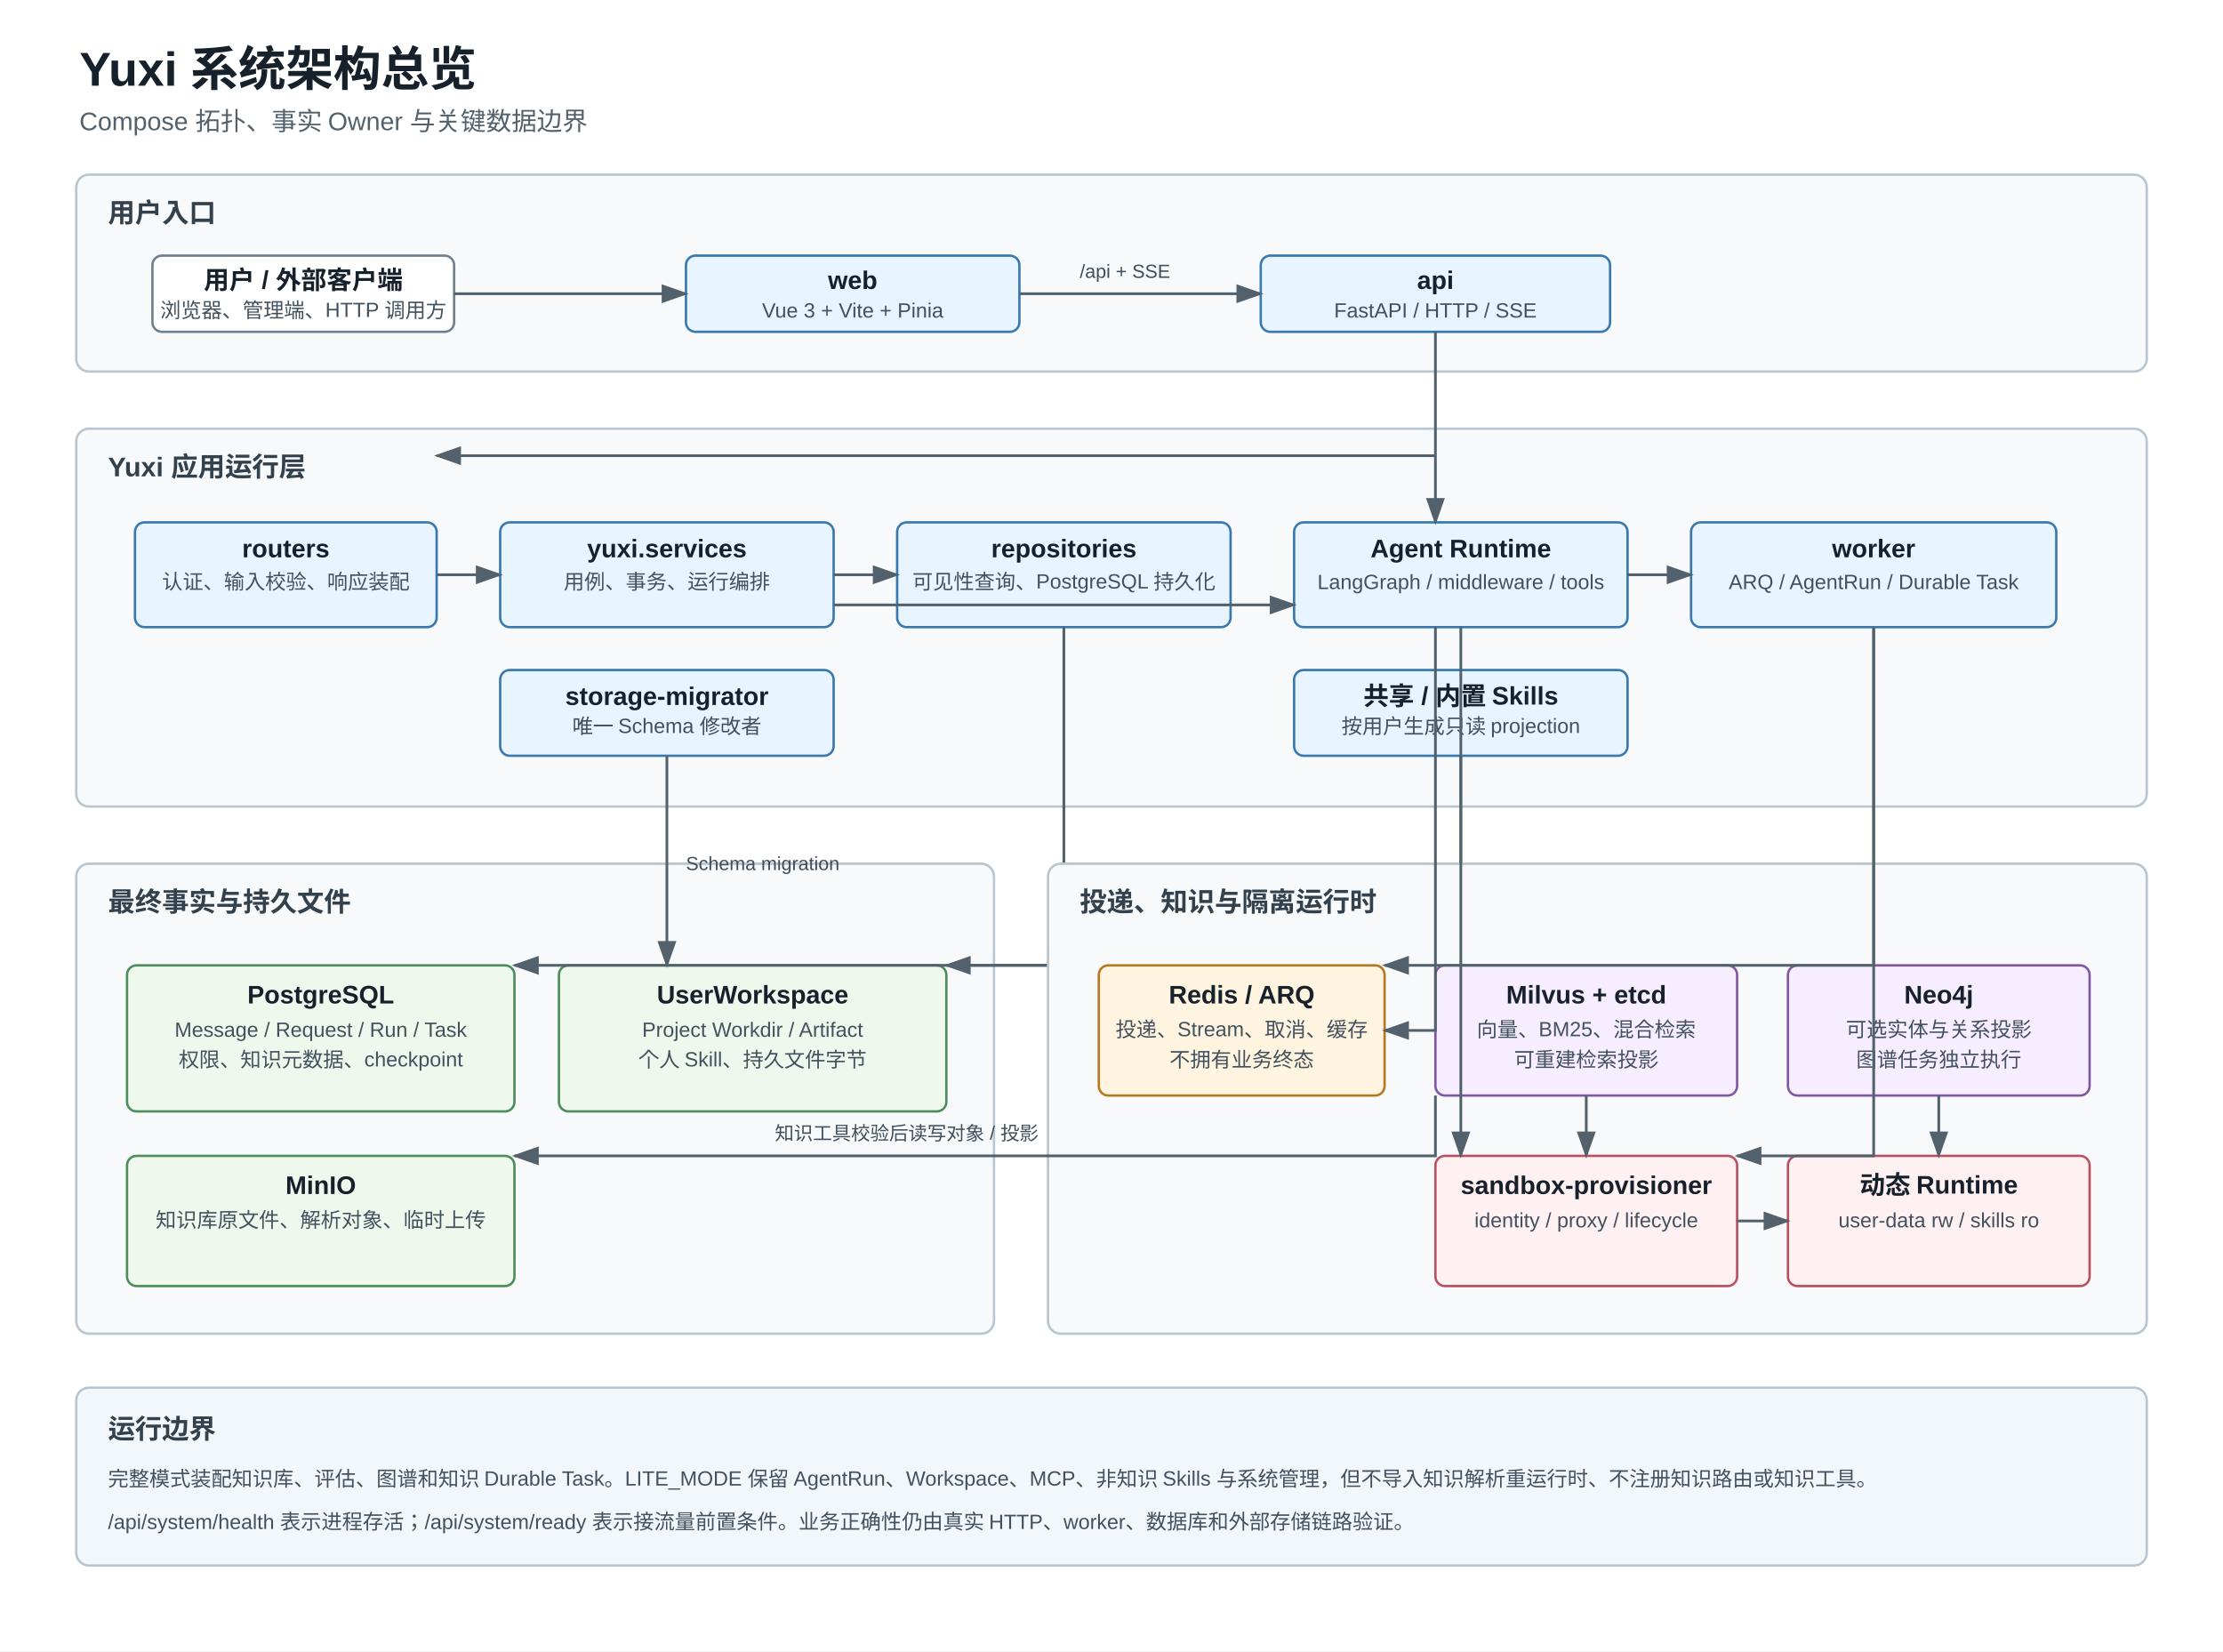
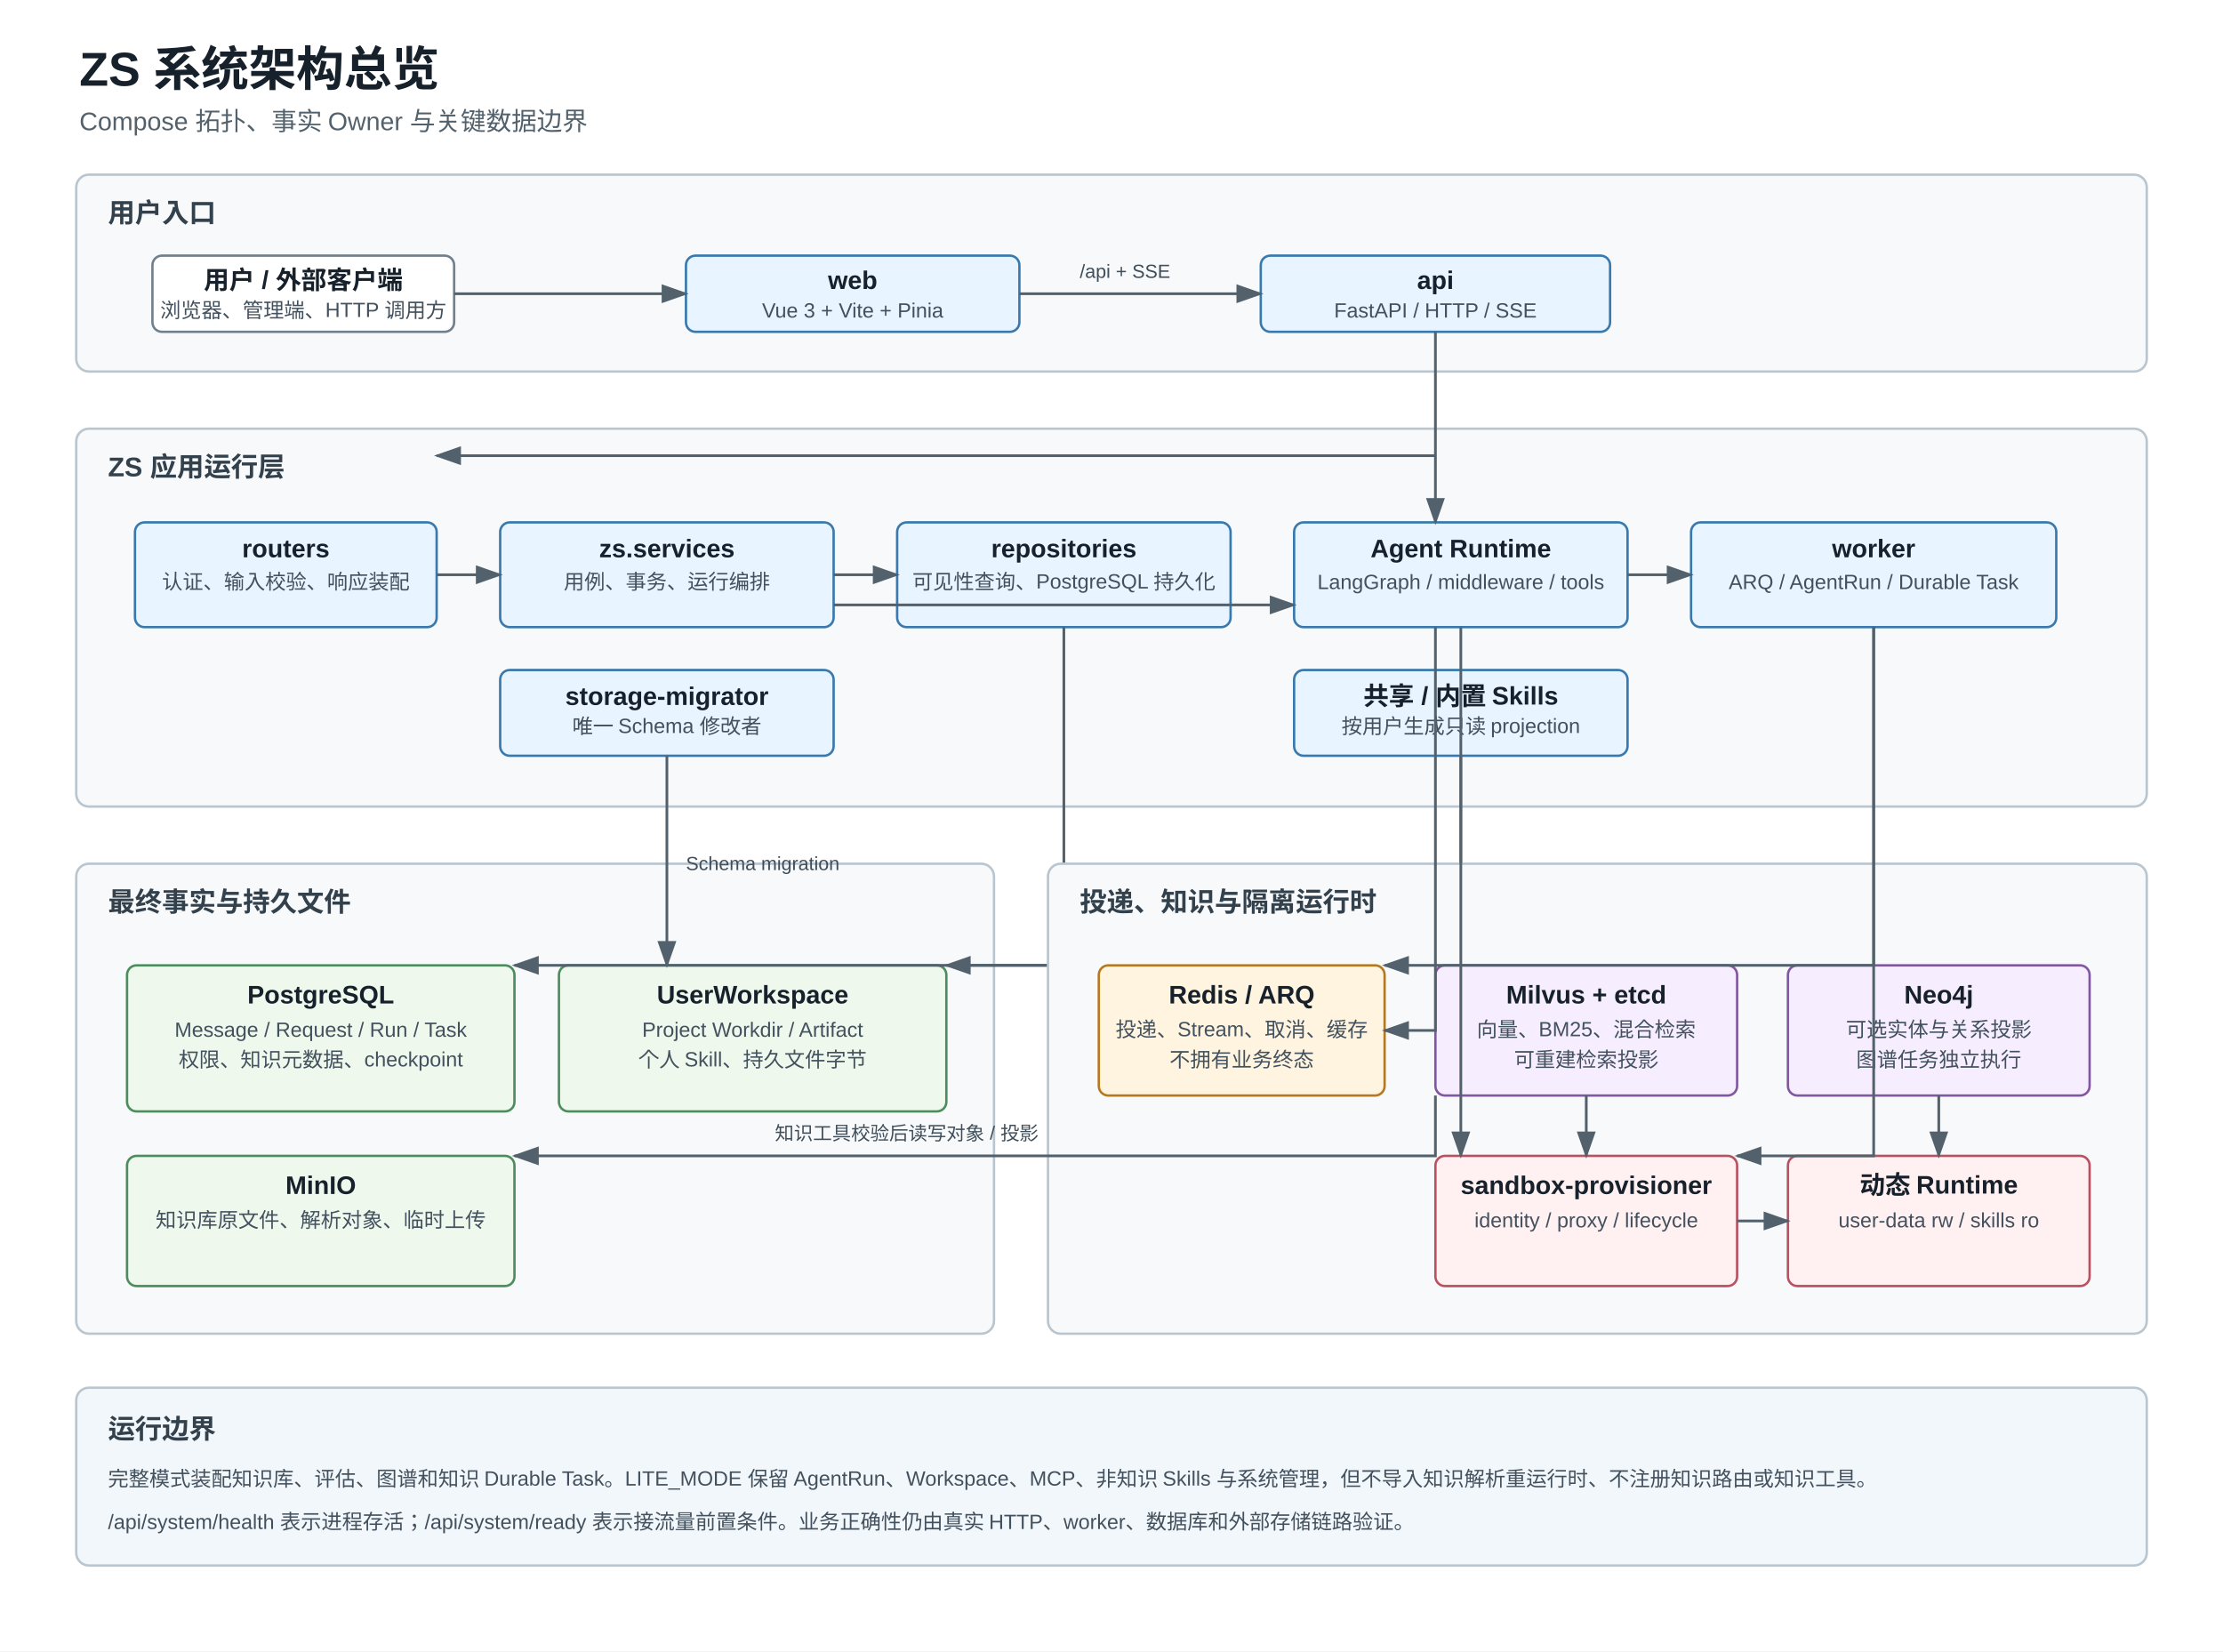
<svg xmlns="http://www.w3.org/2000/svg" width="1400" height="1040" viewBox="0 0 1400 1040" role="img" aria-labelledby="title desc">
  <defs>
    <marker id="arrow" markerWidth="10" markerHeight="7" refX="9" refY="3.5" orient="auto">
      <path d="M0,0 L10,3.5 L0,7 z" fill="#52616b" />
    </marker>
    <style>
      .title { font: 700 30px Arial, sans-serif; fill: #17212b; }
      .subtitle { font: 16px Arial, sans-serif; fill: #52616b; }
      .group { fill: #f7f9fb; stroke: #b9c5cf; stroke-width: 1.5; }
      .group-title { font: 700 17px Arial, sans-serif; fill: #33414d; }
      .node { fill: #fff; stroke: #71808c; stroke-width: 1.5; }
      .app { fill: #e8f4ff; stroke: #3979ad; }
      .data { fill: #eef8ed; stroke: #4d8d5d; }
      .queue { fill: #fff4df; stroke: #b7791f; }
      .knowledge { fill: #f6edff; stroke: #8057a0; }
      .sandbox { fill: #fff0f1; stroke: #b85262; }
      .node-title { font: 700 16px Arial, sans-serif; fill: #17212b; }
      .node-text { font: 13px Arial, sans-serif; fill: #43515e; }
      .line { fill: none; stroke: #52616b; stroke-width: 1.7; marker-end: url(#arrow); }
      .line-label { font: 12px Arial, sans-serif; fill: #3f4e5a; }
    </style>
  </defs>
  <rect width="1400" height="1040" fill="#ffffff" />
-   <text x="50" y="54" class="title">Yuxi 系统架构总览</text>
+   <text x="50" y="54" class="title">ZS 系统架构总览</text>
  <text x="50" y="82" class="subtitle">Compose 拓扑、事实 Owner 与关键数据边界</text>
  <rect x="48" y="110" width="1304" height="124" rx="8" class="group" />
  <text x="68" y="140" class="group-title">用户入口</text>
  <rect x="96" y="161" width="190" height="48" rx="6" class="node" />
  <text x="191" y="182" text-anchor="middle" class="node-title">用户 / 外部客户端</text>
  <text x="191" y="200" text-anchor="middle" class="node-text">浏览器、管理端、HTTP 调用方</text>
  <rect x="432" y="161" width="210" height="48" rx="6" class="node app" />
  <text x="537" y="182" text-anchor="middle" class="node-title">web</text>
  <text x="537" y="200" text-anchor="middle" class="node-text">Vue 3 + Vite + Pinia</text>
  <rect x="794" y="161" width="220" height="48" rx="6" class="node app" />
  <text x="904" y="182" text-anchor="middle" class="node-title">api</text>
  <text x="904" y="200" text-anchor="middle" class="node-text">FastAPI / HTTP / SSE</text>
  <path d="M286 185 H432" class="line" />
  <path d="M642 185 H794" class="line" />
  <text x="680" y="175" class="line-label">/api + SSE</text>
  <rect x="48" y="270" width="1304" height="238" rx="8" class="group" />
-   <text x="68" y="300" class="group-title">Yuxi 应用运行层</text>
+   <text x="68" y="300" class="group-title">ZS 应用运行层</text>
  <rect x="85" y="329" width="190" height="66" rx="6" class="node app" />
  <text x="180" y="351" text-anchor="middle" class="node-title">routers</text>
  <text x="180" y="371" text-anchor="middle" class="node-text">认证、输入校验、响应装配</text>
  <rect x="315" y="329" width="210" height="66" rx="6" class="node app" />
-   <text x="420" y="351" text-anchor="middle" class="node-title">yuxi.services</text>
+   <text x="420" y="351" text-anchor="middle" class="node-title">zs.services</text>
  <text x="420" y="371" text-anchor="middle" class="node-text">用例、事务、运行编排</text>
  <rect x="565" y="329" width="210" height="66" rx="6" class="node app" />
  <text x="670" y="351" text-anchor="middle" class="node-title">repositories</text>
  <text x="670" y="371" text-anchor="middle" class="node-text">可见性查询、PostgreSQL 持久化</text>
  <rect x="815" y="329" width="210" height="66" rx="6" class="node app" />
  <text x="920" y="351" text-anchor="middle" class="node-title">Agent Runtime</text>
  <text x="920" y="371" text-anchor="middle" class="node-text">LangGraph / middleware / tools</text>
  <rect x="1065" y="329" width="230" height="66" rx="6" class="node app" />
  <text x="1180" y="351" text-anchor="middle" class="node-title">worker</text>
  <text x="1180" y="371" text-anchor="middle" class="node-text">ARQ / AgentRun / Durable Task</text>
  <rect x="315" y="422" width="210" height="54" rx="6" class="node app" />
  <text x="420" y="444" text-anchor="middle" class="node-title">storage-migrator</text>
  <text x="420" y="462" text-anchor="middle" class="node-text">唯一 Schema 修改者</text>
  <rect x="815" y="422" width="210" height="54" rx="6" class="node app" />
  <text x="920" y="444" text-anchor="middle" class="node-title">共享 / 内置 Skills</text>
  <text x="920" y="462" text-anchor="middle" class="node-text">按用户生成只读 projection</text>
  <path d="M904 209 V329" class="line" />
  <path d="M904 287 H275" class="line" />
  <path d="M275 362 H315" class="line" />
  <path d="M525 362 H565" class="line" />
  <path d="M525 381 H815" class="line" />
  <path d="M1025 362 H1065" class="line" />
  <rect x="48" y="544" width="578" height="296" rx="8" class="group" />
  <text x="68" y="574" class="group-title">最终事实与持久文件</text>
  <rect x="80" y="608" width="244" height="92" rx="6" class="node data" />
  <text x="202" y="632" text-anchor="middle" class="node-title">PostgreSQL</text>
  <text x="202" y="653" text-anchor="middle" class="node-text">Message / Request / Run / Task</text>
  <text x="202" y="672" text-anchor="middle" class="node-text">权限、知识元数据、checkpoint</text>
  <rect x="352" y="608" width="244" height="92" rx="6" class="node data" />
  <text x="474" y="632" text-anchor="middle" class="node-title">UserWorkspace</text>
  <text x="474" y="653" text-anchor="middle" class="node-text">Project Workdir / Artifact</text>
  <text x="474" y="672" text-anchor="middle" class="node-text">个人 Skill、持久文件字节</text>
  <rect x="80" y="728" width="244" height="82" rx="6" class="node data" />
  <text x="202" y="752" text-anchor="middle" class="node-title">MinIO</text>
  <text x="202" y="773" text-anchor="middle" class="node-text">知识库原文件、解析对象、临时上传</text>
  <path d="M670 395 V608 H324" class="line" />
  <path d="M920 395 V608 H596" class="line" />
  <path d="M420 476 V608" class="line" />
  <text x="432" y="548" class="line-label">Schema migration</text>
  <rect x="660" y="544" width="692" height="296" rx="8" class="group" />
  <text x="680" y="574" class="group-title">投递、知识与隔离运行时</text>
  <rect x="692" y="608" width="180" height="82" rx="6" class="node queue" />
  <text x="782" y="632" text-anchor="middle" class="node-title">Redis / ARQ</text>
  <text x="782" y="653" text-anchor="middle" class="node-text">投递、Stream、取消、缓存</text>
  <text x="782" y="672" text-anchor="middle" class="node-text">不拥有业务终态</text>
  <rect x="904" y="608" width="190" height="82" rx="6" class="node knowledge" />
  <text x="999" y="632" text-anchor="middle" class="node-title">Milvus + etcd</text>
  <text x="999" y="653" text-anchor="middle" class="node-text">向量、BM25、混合检索</text>
  <text x="999" y="672" text-anchor="middle" class="node-text">可重建检索投影</text>
  <rect x="1126" y="608" width="190" height="82" rx="6" class="node knowledge" />
  <text x="1221" y="632" text-anchor="middle" class="node-title">Neo4j</text>
  <text x="1221" y="653" text-anchor="middle" class="node-text">可选实体与关系投影</text>
  <text x="1221" y="672" text-anchor="middle" class="node-text">图谱任务独立执行</text>
  <rect x="904" y="728" width="190" height="82" rx="6" class="node sandbox" />
  <text x="999" y="752" text-anchor="middle" class="node-title">sandbox-provisioner</text>
  <text x="999" y="773" text-anchor="middle" class="node-text">identity / proxy / lifecycle</text>
  <rect x="1126" y="728" width="190" height="82" rx="6" class="node sandbox" />
  <text x="1221" y="752" text-anchor="middle" class="node-title">动态 Runtime</text>
  <text x="1221" y="773" text-anchor="middle" class="node-text">user-data rw / skills ro</text>
  <path d="M904 395 V649 H872" class="line" />
  <path d="M1180 395 V608 H872" class="line" />
  <path d="M1180 395 V728 H1094" class="line" />
  <path d="M1094 769 H1126" class="line" />
  <path d="M920 476 V728" class="line" />
  <path d="M999 690 V728" class="line" />
  <path d="M1221 690 V728" class="line" />
  <path d="M904 690 V728 H324" class="line" />
  <text x="488" y="718" class="line-label">知识工具校验后读写对象 / 投影</text>
  <rect x="48" y="874" width="1304" height="112" rx="8" fill="#f2f7fb" stroke="#b9c5cf" stroke-width="1.5" />
  <text x="68" y="906" class="group-title">运行边界</text>
  <text x="68" y="936" class="node-text">完整模式装配知识库、评估、图谱和知识 Durable Task。LITE_MODE 保留 AgentRun、Workspace、MCP、非知识 Skills 与系统管理，但不导入知识解析重运行时、不注册知识路由或知识工具。</text>
  <text x="68" y="963" class="node-text">/api/system/health 表示进程存活；/api/system/ready 表示接流量前置条件。业务正确性仍由真实 HTTP、worker、数据库和外部存储链路验证。</text>
</svg>
